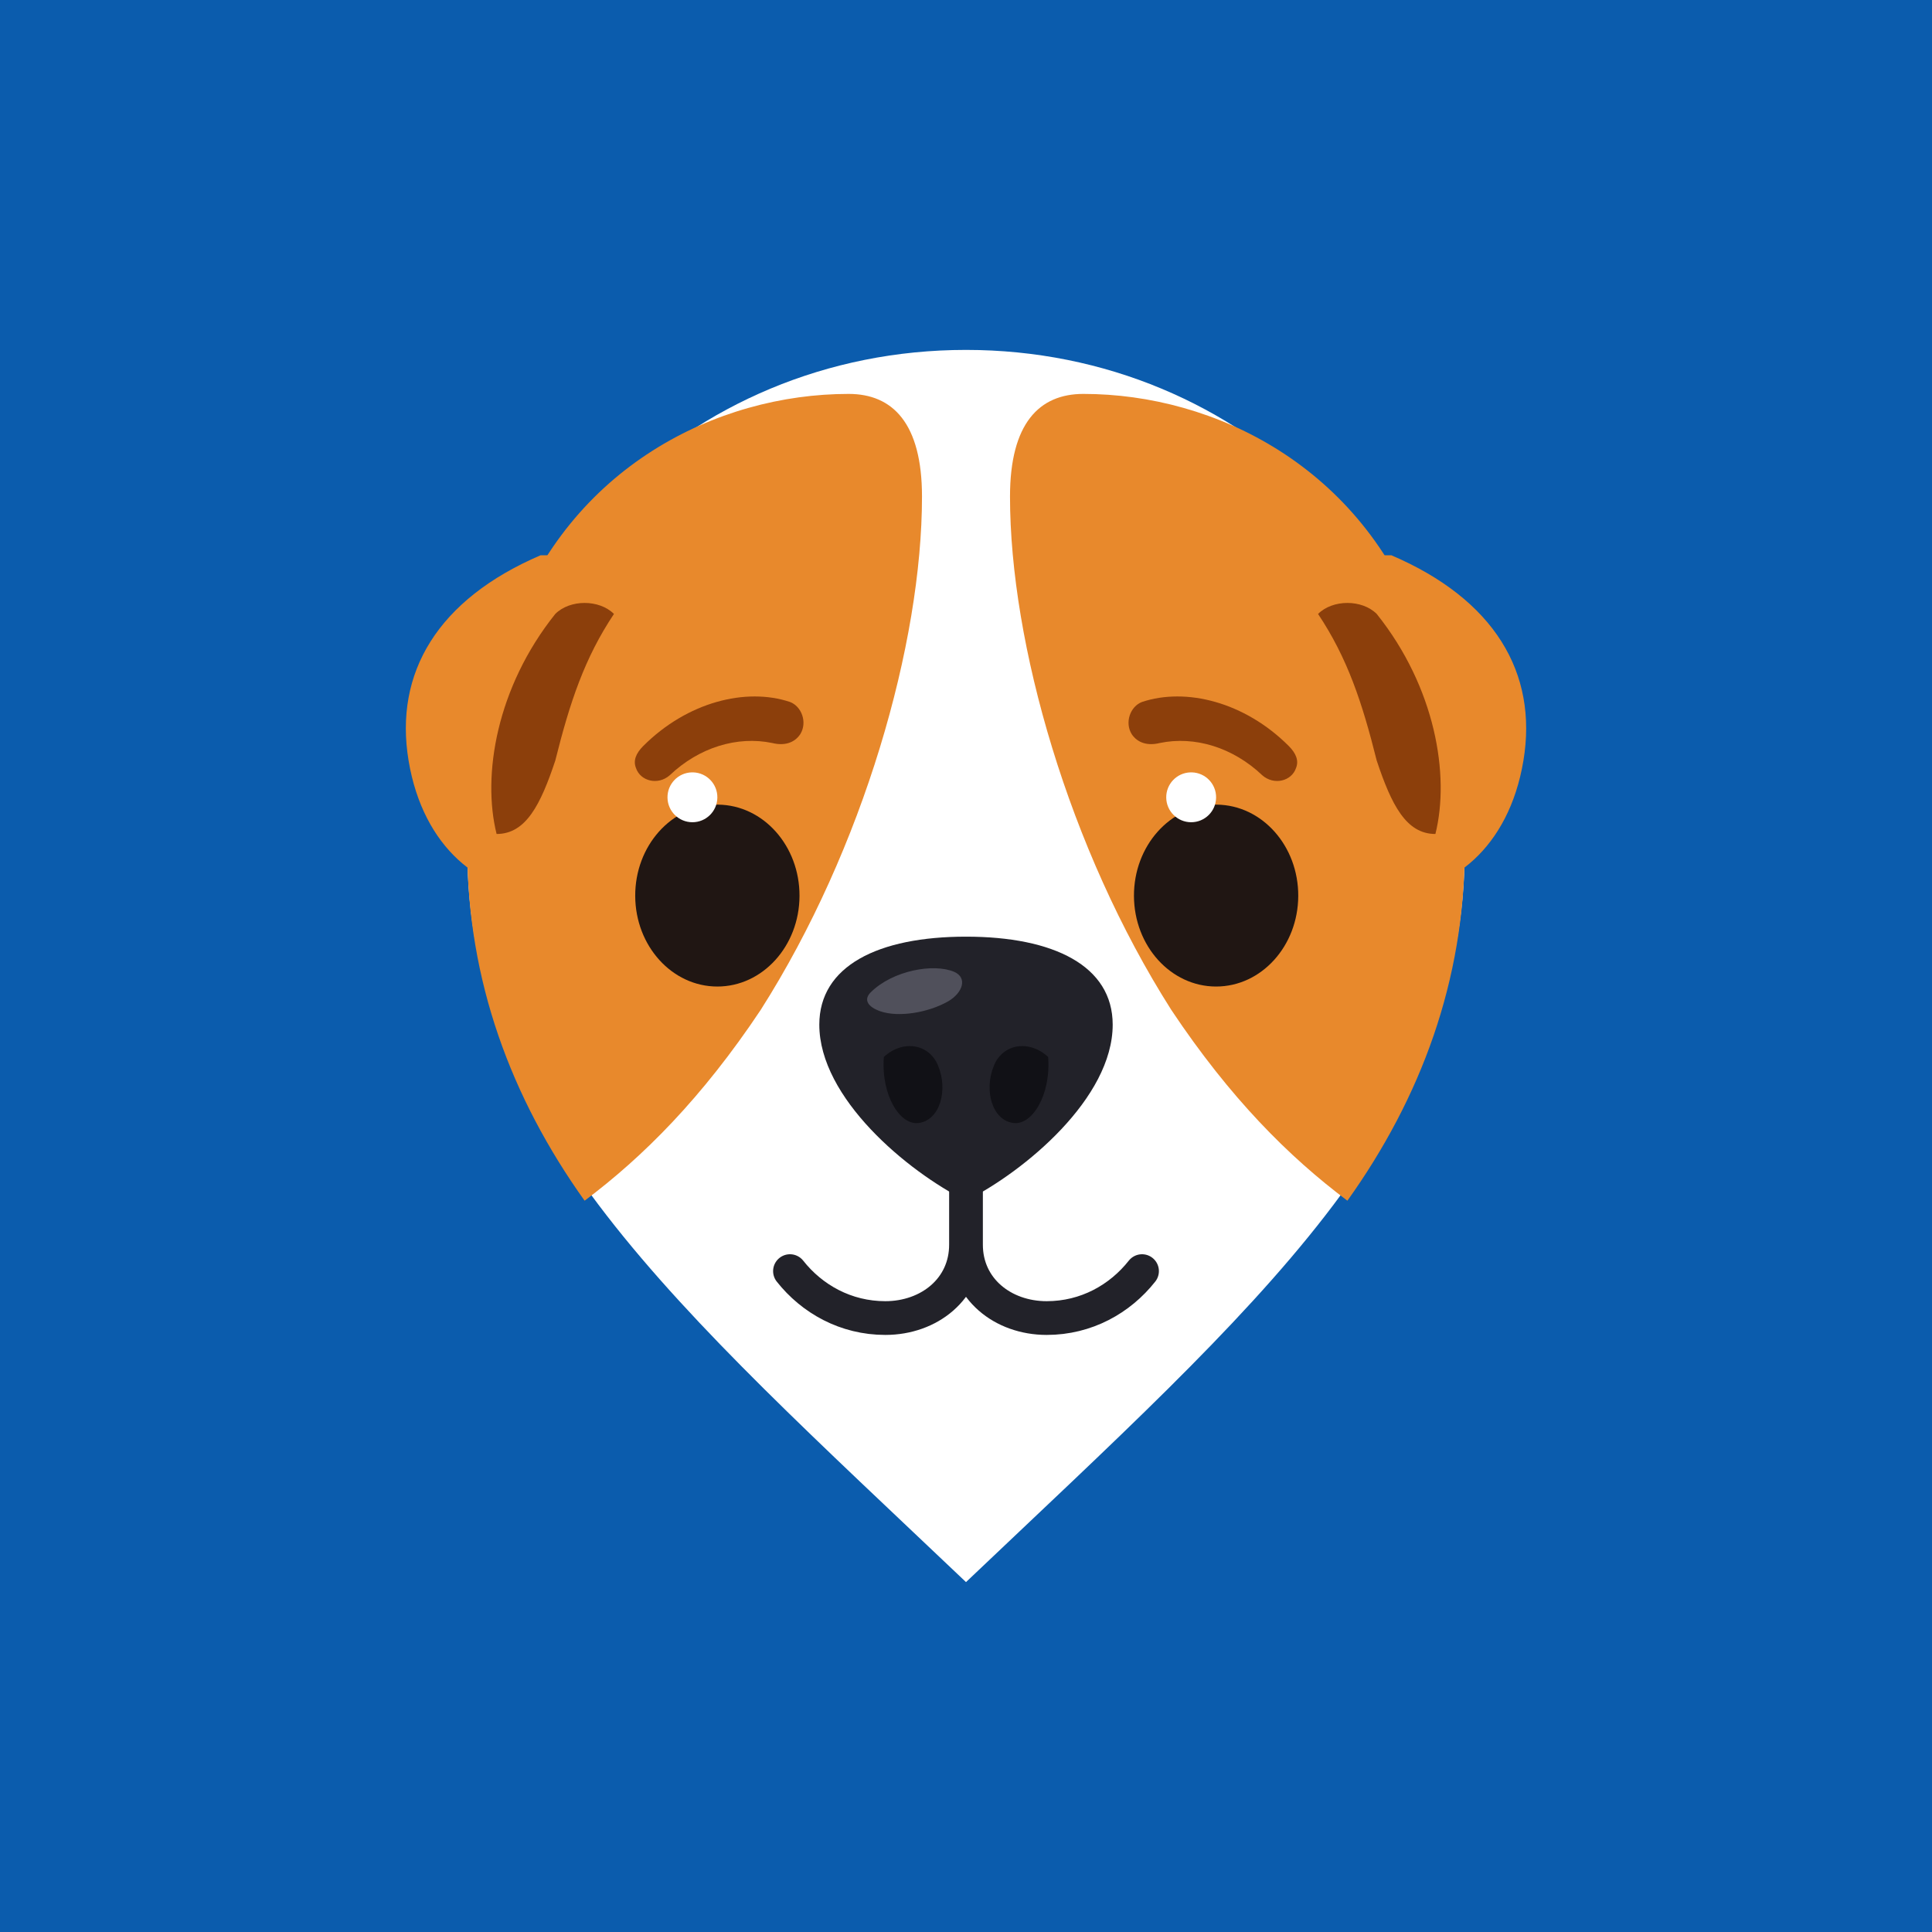
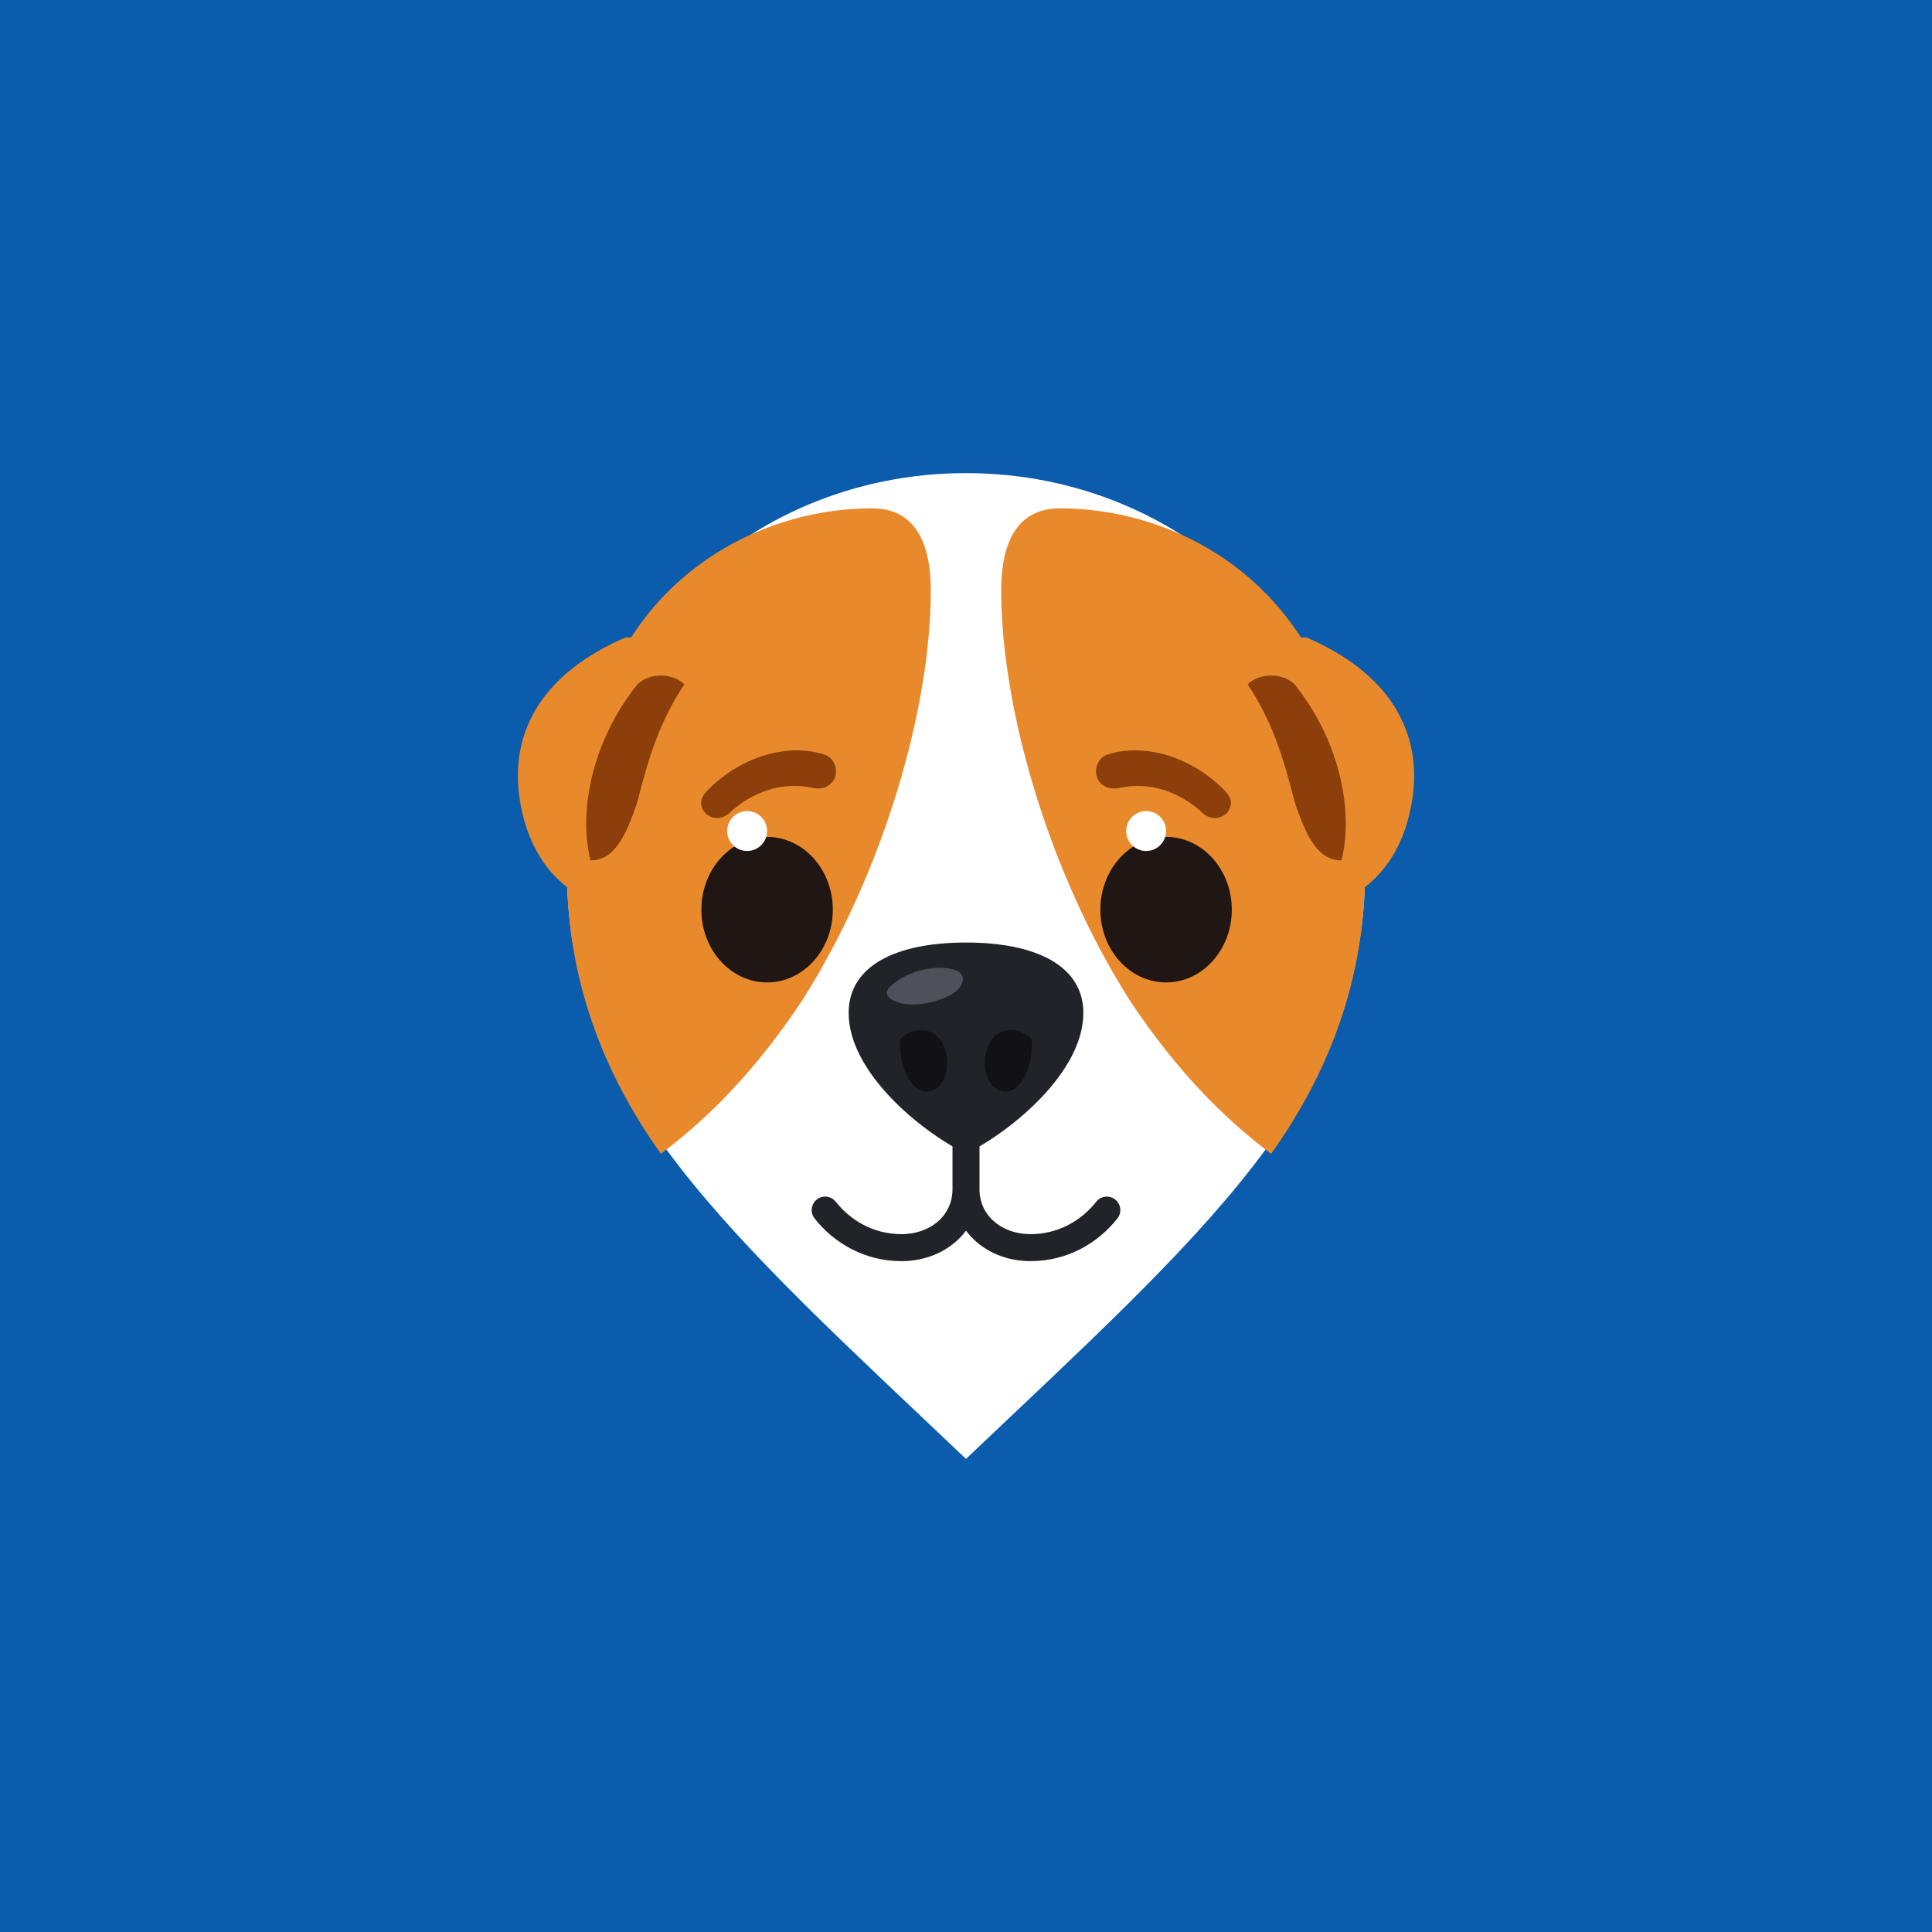
<svg xmlns="http://www.w3.org/2000/svg" viewBox="0 0 108 108">
  <rect x="0" y="0" width="108" height="108" fill="#0B5CAD" />
-   <g transform="translate(54 54) scale(0.82) translate(-54 -54)">
+   <g transform="translate(54 54) scale(0.656) translate(-54 -54)">
    <path d="M54,12 C35,12 20,27 20,46 C20,65 34,77 54,96 C74,77 88,65 88,46 C88,27 73,12 54,12 Z" fill="#FFFFFF" />
    <path d="M23,31 C27,20 37,15 46,15 C49,15 51,17 51,22 C51,32 47,46 40,57 C36,63 32,67 28,70 C23,63 20,55 20,46 C20,40 21,35 23,31 Z" fill="#E8892C" />
    <path d="M85,31 C81,20 71,15 62,15 C59,15 57,17 57,22 C57,32 61,46 68,57 C72,63 76,67 80,70 C85,63 88,55 88,46 C88,40 87,35 85,31 Z" fill="#E8892C" />
    <path d="M25,26 C18,29 15,34 16,40 C17,46 21,49 25,49 C28,42 30,34 31,27 C29,26 27,26 25,26 Z" fill="#E8892C" />
    <path d="M83,26 C90,29 93,34 92,40 C91,46 87,49 83,49 C80,42 78,34 77,27 C79,26 81,26 83,26 Z" fill="#E8892C" />
    <path d="M26,30 C22,35 21,41 22,45 C24,45 25,43 26,40 C27,36 28,33 30,30 C29,29 27,29 26,30 Z" fill="#8C3F0B" />
    <path d="M82,30 C86,35 87,41 86,45 C84,45 83,43 82,40 C81,36 80,33 78,30 C79,29 81,29 82,30 Z" fill="#8C3F0B" />
    <path d="M32,39 C35,36 39,35 42,36 C42.8,36.3 43.2,37.4 42.7,38.2 C42.3,38.8 41.6,39 40.8,38.8 C38.4,38.3 35.8,39.1 33.8,41 C33,41.7 31.8,41.4 31.5,40.5 C31.3,40 31.5,39.5 32,39 Z" fill="#8C3F0B" />
    <path d="M76,39 C73,36 69,35 66,36 C65.2,36.3 64.8,37.4 65.3,38.2 C65.7,38.8 66.4,39 67.2,38.8 C69.6,38.3 72.2,39.1 74.2,41 C75,41.7 76.2,41.4 76.5,40.5 C76.7,40 76.5,39.5 76,39 Z" fill="#8C3F0B" />
    <path d="M37,43 a5.6,6.2 0,1 0,0.1 0 Z" fill="#201613" />
    <path d="M71,43 a5.6,6.2 0,1 0,0.1 0 Z" fill="#201613" />
    <path d="M35.3,40.8 a1.7,1.7 0,1 0,0.1 0 Z" fill="#FFFFFF" />
    <path d="M69.3,40.8 a1.7,1.7 0,1 0,0.1 0 Z" fill="#FFFFFF" />
    <path d="M44,58 C44,54 48,52 54,52 C60,52 64,54 64,58 C64,63 58,68 54,70 C50,68 44,63 44,58 Z" fill="#222229" />
    <path d="M47.5,55.8 C49,54.3 51.8,53.8 53.2,54.4 C54.1,54.8 53.8,55.8 52.8,56.4 C51.4,57.2 49.4,57.5 48.2,57.1 C47.3,56.8 47,56.3 47.5,55.8 Z" fill="#50505B" />
    <path d="M48.4,60.2 C49.7,59 51.5,59.3 52.1,60.8 C52.8,62.5 52.2,64.5 50.8,64.7 C49.5,64.9 48.2,62.8 48.4,60.2 Z" fill="#111116" />
    <path d="M59.6,60.2 C58.3,59 56.5,59.3 55.9,60.8 C55.2,62.5 55.8,64.5 57.2,64.7 C58.5,64.9 59.8,62.8 59.6,60.2 Z" fill="#111116" />
    <path d="M54,69 L54,73 C54,76 51.5,78 48.5,78 C45.8,78 43.5,76.7 42,74.8 M54,73 C54,76 56.5,78 59.5,78 C62.2,78 64.5,76.7 66,74.8" fill="none" stroke="#222229" stroke-width="2.3" stroke-linecap="round" stroke-linejoin="round" />
  </g>
</svg>
